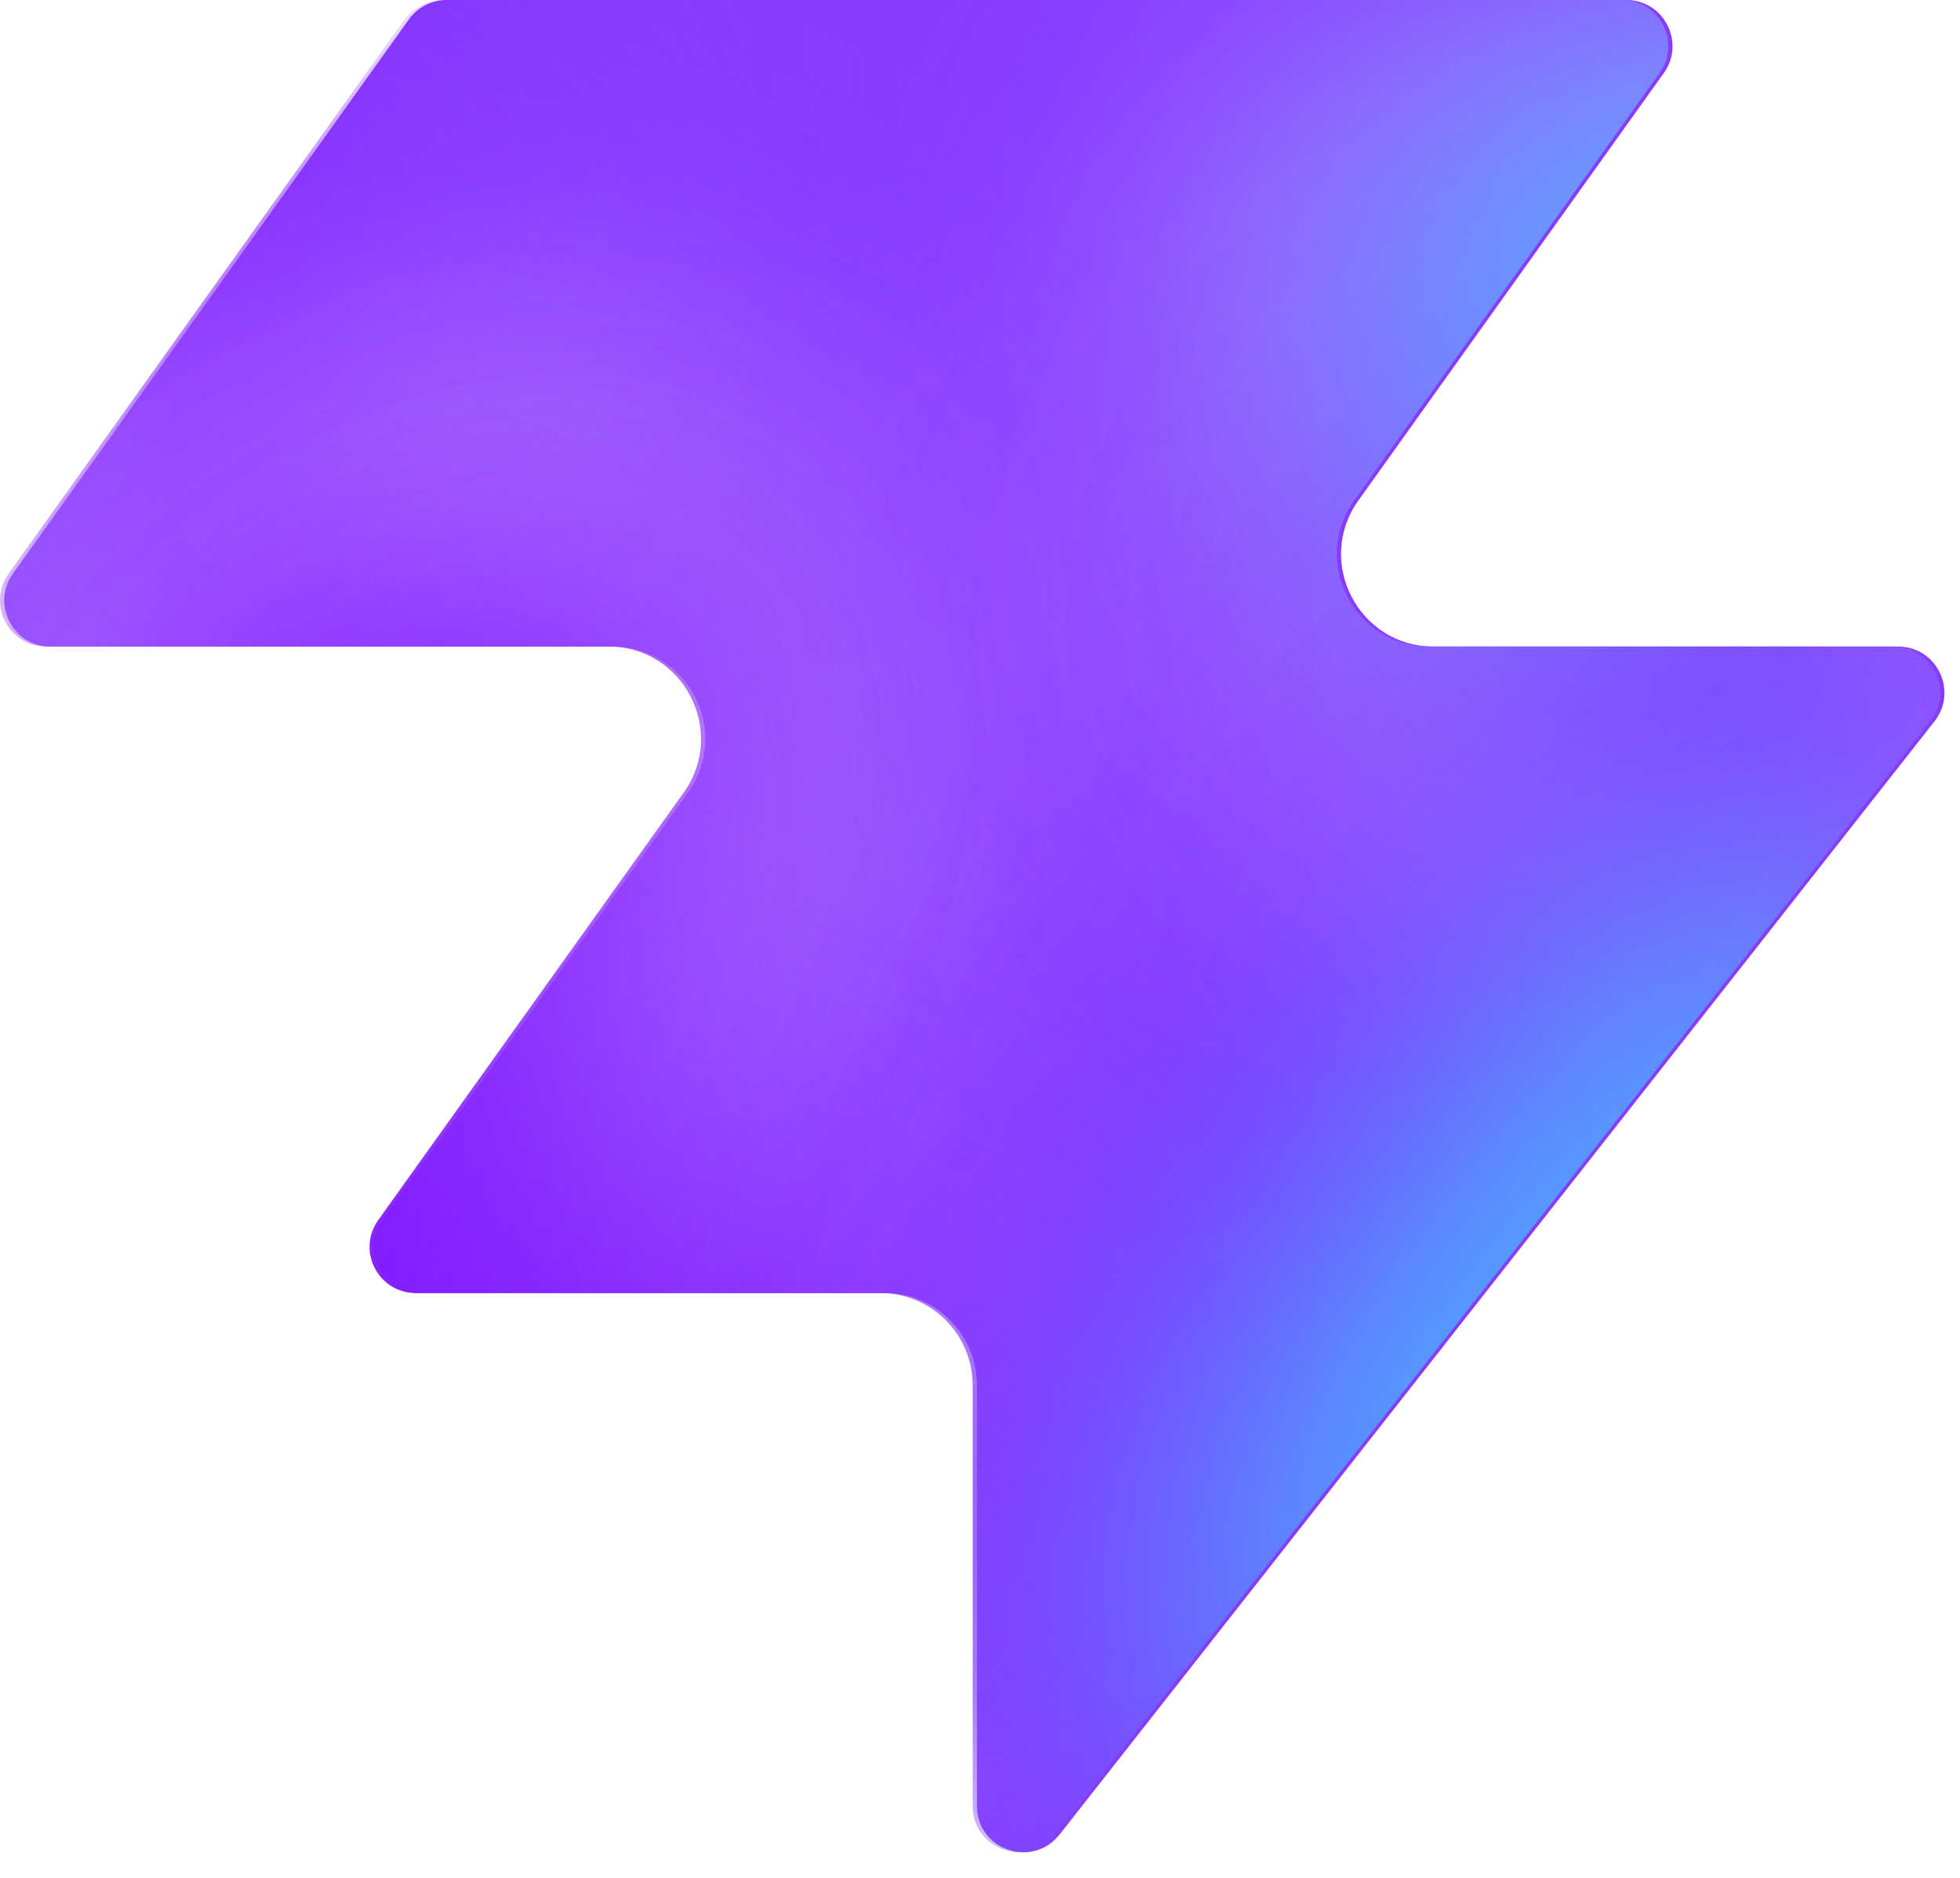
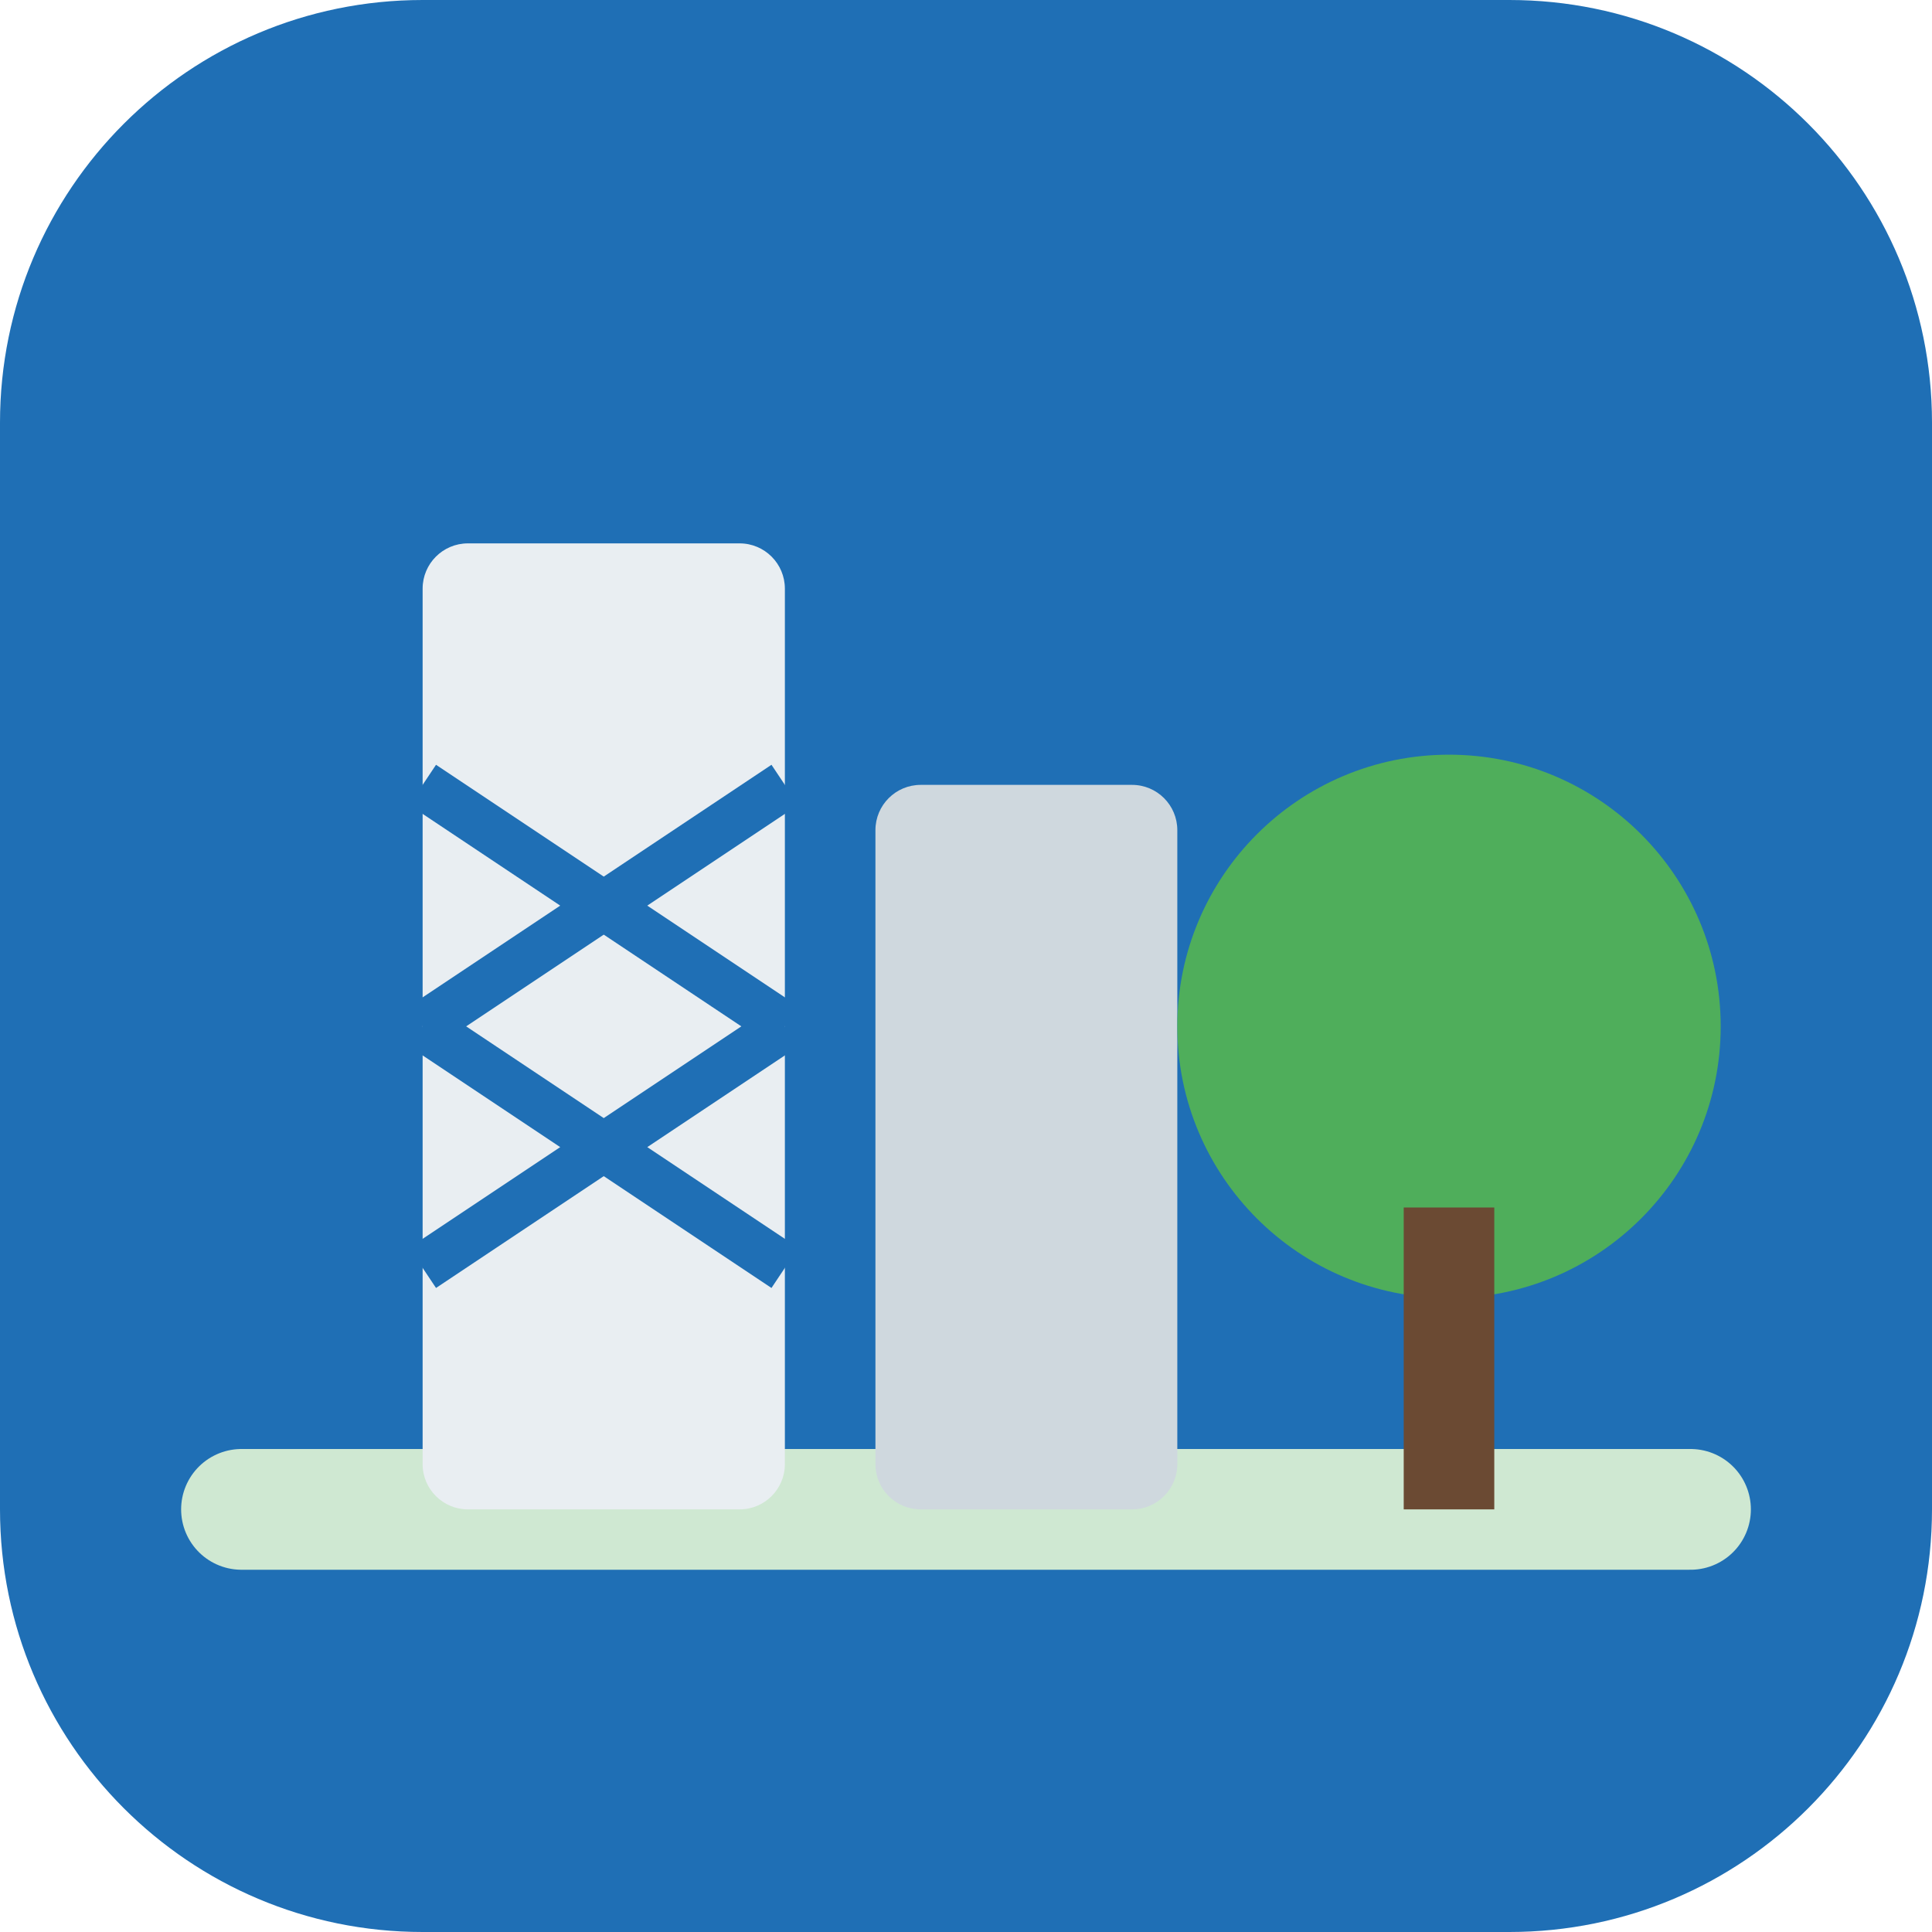
- <svg xmlns="http://www.w3.org/2000/svg" width="48" height="46" fill="none" viewBox="0 0 48 46">
-   <path fill="#863bff" d="M25.946 44.938c-.664.845-2.021.375-2.021-.698V33.937a2.26 2.26 0 0 0-2.262-2.262H10.287c-.92 0-1.456-1.04-.92-1.788l7.48-10.471c1.07-1.497 0-3.578-1.842-3.578H1.237c-.92 0-1.456-1.04-.92-1.788L10.013.474c.214-.297.556-.474.92-.474h28.894c.92 0 1.456 1.04.92 1.788l-7.48 10.471c-1.07 1.498 0 3.579 1.842 3.579h11.377c.943 0 1.473 1.088.89 1.83L25.947 44.94z" style="fill:#863bff;fill:color(display-p3 .525 .23 1);fill-opacity:1" />
-   <mask id="a" width="48" height="46" x="0" y="0" maskUnits="userSpaceOnUse" style="mask-type:alpha">
-     <path fill="#000" d="M25.842 44.938c-.664.844-2.021.375-2.021-.698V33.937a2.26 2.26 0 0 0-2.262-2.262H10.183c-.92 0-1.456-1.04-.92-1.788l7.48-10.471c1.07-1.498 0-3.579-1.842-3.579H1.133c-.92 0-1.456-1.04-.92-1.787L9.91.473c.214-.297.556-.474.92-.474h28.894c.92 0 1.456 1.04.92 1.788l-7.48 10.471c-1.07 1.498 0 3.578 1.842 3.578h11.377c.943 0 1.473 1.088.89 1.832L25.843 44.94z" style="fill:#000;fill-opacity:1" />
-   </mask>
-   <g mask="url(#a)">
-     <g filter="url(#b)">
-       <ellipse cx="5.508" cy="14.704" fill="#ede6ff" rx="5.508" ry="14.704" style="fill:#ede6ff;fill:color(display-p3 .927 .903 1);fill-opacity:1" transform="matrix(.00324 1 1 -.00324 -4.47 31.516)" />
-     </g>
-     <g filter="url(#c)">
-       <ellipse cx="10.399" cy="29.851" fill="#ede6ff" rx="10.399" ry="29.851" style="fill:#ede6ff;fill:color(display-p3 .927 .903 1);fill-opacity:1" transform="matrix(.00324 1 1 -.00324 -39.328 7.883)" />
-     </g>
-     <g filter="url(#d)">
-       <ellipse cx="5.508" cy="30.487" fill="#7e14ff" rx="5.508" ry="30.487" style="fill:#7e14ff;fill:color(display-p3 .492 .077 1);fill-opacity:1" transform="rotate(89.814 -25.913 -14.639)scale(1 -1)" />
-     </g>
-     <g filter="url(#e)">
-       <ellipse cx="5.508" cy="30.599" fill="#7e14ff" rx="5.508" ry="30.599" style="fill:#7e14ff;fill:color(display-p3 .492 .077 1);fill-opacity:1" transform="rotate(89.814 -32.644 -3.334)scale(1 -1)" />
-     </g>
-     <g filter="url(#f)">
-       <ellipse cx="5.508" cy="30.599" fill="#7e14ff" rx="5.508" ry="30.599" style="fill:#7e14ff;fill:color(display-p3 .492 .077 1);fill-opacity:1" transform="matrix(.00324 1 1 -.00324 -34.34 30.47)" />
-     </g>
-     <g filter="url(#g)">
-       <ellipse cx="14.072" cy="22.078" fill="#ede6ff" rx="14.072" ry="22.078" style="fill:#ede6ff;fill:color(display-p3 .927 .903 1);fill-opacity:1" transform="rotate(93.35 24.506 48.493)scale(-1 1)" />
-     </g>
-     <g filter="url(#h)">
-       <ellipse cx="3.47" cy="21.501" fill="#7e14ff" rx="3.47" ry="21.501" style="fill:#7e14ff;fill:color(display-p3 .492 .077 1);fill-opacity:1" transform="rotate(89.009 28.708 47.59)scale(-1 1)" />
-     </g>
-     <g filter="url(#i)">
-       <ellipse cx="3.47" cy="21.501" fill="#7e14ff" rx="3.47" ry="21.501" style="fill:#7e14ff;fill:color(display-p3 .492 .077 1);fill-opacity:1" transform="rotate(89.009 28.708 47.59)scale(-1 1)" />
-     </g>
-     <g filter="url(#j)">
-       <ellipse cx=".387" cy="8.972" fill="#7e14ff" rx="4.407" ry="29.108" style="fill:#7e14ff;fill:color(display-p3 .492 .077 1);fill-opacity:1" transform="rotate(39.51 .387 8.972)" />
-     </g>
-     <g filter="url(#k)">
-       <ellipse cx="47.523" cy="-6.092" fill="#7e14ff" rx="4.407" ry="29.108" style="fill:#7e14ff;fill:color(display-p3 .492 .077 1);fill-opacity:1" transform="rotate(37.892 47.523 -6.092)" />
-     </g>
-     <g filter="url(#l)">
-       <ellipse cx="41.412" cy="6.333" fill="#47bfff" rx="5.971" ry="9.665" style="fill:#47bfff;fill:color(display-p3 .28 .748 1);fill-opacity:1" transform="rotate(37.892 41.412 6.333)" />
-     </g>
-     <g filter="url(#m)">
-       <ellipse cx="-1.879" cy="38.332" fill="#7e14ff" rx="4.407" ry="29.108" style="fill:#7e14ff;fill:color(display-p3 .492 .077 1);fill-opacity:1" transform="rotate(37.892 -1.88 38.332)" />
-     </g>
-     <g filter="url(#n)">
-       <ellipse cx="-1.879" cy="38.332" fill="#7e14ff" rx="4.407" ry="29.108" style="fill:#7e14ff;fill:color(display-p3 .492 .077 1);fill-opacity:1" transform="rotate(37.892 -1.88 38.332)" />
-     </g>
-     <g filter="url(#o)">
-       <ellipse cx="35.651" cy="29.907" fill="#7e14ff" rx="4.407" ry="29.108" style="fill:#7e14ff;fill:color(display-p3 .492 .077 1);fill-opacity:1" transform="rotate(37.892 35.651 29.907)" />
-     </g>
-     <g filter="url(#p)">
-       <ellipse cx="38.418" cy="32.4" fill="#47bfff" rx="5.971" ry="15.297" style="fill:#47bfff;fill:color(display-p3 .28 .748 1);fill-opacity:1" transform="rotate(37.892 38.418 32.4)" />
-     </g>
-   </g>
-   <defs>
-     <filter id="b" width="60.045" height="41.654" x="-19.77" y="16.149" color-interpolation-filters="sRGB" filterUnits="userSpaceOnUse">
-       <feFlood flood-opacity="0" result="BackgroundImageFix" />
-       <feBlend in="SourceGraphic" in2="BackgroundImageFix" result="shape" />
-       <feGaussianBlur result="effect1_foregroundBlur_2002_17158" stdDeviation="7.659" />
-     </filter>
-     <filter id="c" width="90.34" height="51.437" x="-54.613" y="-7.533" color-interpolation-filters="sRGB" filterUnits="userSpaceOnUse">
-       <feFlood flood-opacity="0" result="BackgroundImageFix" />
-       <feBlend in="SourceGraphic" in2="BackgroundImageFix" result="shape" />
-       <feGaussianBlur result="effect1_foregroundBlur_2002_17158" stdDeviation="7.659" />
-     </filter>
-     <filter id="d" width="79.355" height="29.4" x="-49.64" y="2.03" color-interpolation-filters="sRGB" filterUnits="userSpaceOnUse">
-       <feFlood flood-opacity="0" result="BackgroundImageFix" />
-       <feBlend in="SourceGraphic" in2="BackgroundImageFix" result="shape" />
-       <feGaussianBlur result="effect1_foregroundBlur_2002_17158" stdDeviation="4.596" />
-     </filter>
-     <filter id="e" width="79.579" height="29.4" x="-45.045" y="20.029" color-interpolation-filters="sRGB" filterUnits="userSpaceOnUse">
-       <feFlood flood-opacity="0" result="BackgroundImageFix" />
-       <feBlend in="SourceGraphic" in2="BackgroundImageFix" result="shape" />
-       <feGaussianBlur result="effect1_foregroundBlur_2002_17158" stdDeviation="4.596" />
-     </filter>
-     <filter id="f" width="79.579" height="29.4" x="-43.513" y="21.178" color-interpolation-filters="sRGB" filterUnits="userSpaceOnUse">
-       <feFlood flood-opacity="0" result="BackgroundImageFix" />
-       <feBlend in="SourceGraphic" in2="BackgroundImageFix" result="shape" />
-       <feGaussianBlur result="effect1_foregroundBlur_2002_17158" stdDeviation="4.596" />
-     </filter>
-     <filter id="g" width="74.749" height="58.852" x="15.756" y="-17.901" color-interpolation-filters="sRGB" filterUnits="userSpaceOnUse">
-       <feFlood flood-opacity="0" result="BackgroundImageFix" />
-       <feBlend in="SourceGraphic" in2="BackgroundImageFix" result="shape" />
-       <feGaussianBlur result="effect1_foregroundBlur_2002_17158" stdDeviation="7.659" />
-     </filter>
-     <filter id="h" width="61.377" height="25.362" x="23.548" y="2.284" color-interpolation-filters="sRGB" filterUnits="userSpaceOnUse">
-       <feFlood flood-opacity="0" result="BackgroundImageFix" />
-       <feBlend in="SourceGraphic" in2="BackgroundImageFix" result="shape" />
-       <feGaussianBlur result="effect1_foregroundBlur_2002_17158" stdDeviation="4.596" />
-     </filter>
-     <filter id="i" width="61.377" height="25.362" x="23.548" y="2.284" color-interpolation-filters="sRGB" filterUnits="userSpaceOnUse">
-       <feFlood flood-opacity="0" result="BackgroundImageFix" />
-       <feBlend in="SourceGraphic" in2="BackgroundImageFix" result="shape" />
-       <feGaussianBlur result="effect1_foregroundBlur_2002_17158" stdDeviation="4.596" />
-     </filter>
-     <filter id="j" width="56.045" height="63.649" x="-27.636" y="-22.853" color-interpolation-filters="sRGB" filterUnits="userSpaceOnUse">
-       <feFlood flood-opacity="0" result="BackgroundImageFix" />
-       <feBlend in="SourceGraphic" in2="BackgroundImageFix" result="shape" />
-       <feGaussianBlur result="effect1_foregroundBlur_2002_17158" stdDeviation="4.596" />
-     </filter>
-     <filter id="k" width="54.814" height="64.646" x="20.116" y="-38.415" color-interpolation-filters="sRGB" filterUnits="userSpaceOnUse">
-       <feFlood flood-opacity="0" result="BackgroundImageFix" />
-       <feBlend in="SourceGraphic" in2="BackgroundImageFix" result="shape" />
-       <feGaussianBlur result="effect1_foregroundBlur_2002_17158" stdDeviation="4.596" />
-     </filter>
-     <filter id="l" width="33.541" height="35.313" x="24.641" y="-11.323" color-interpolation-filters="sRGB" filterUnits="userSpaceOnUse">
-       <feFlood flood-opacity="0" result="BackgroundImageFix" />
-       <feBlend in="SourceGraphic" in2="BackgroundImageFix" result="shape" />
-       <feGaussianBlur result="effect1_foregroundBlur_2002_17158" stdDeviation="4.596" />
-     </filter>
-     <filter id="m" width="54.814" height="64.646" x="-29.286" y="6.009" color-interpolation-filters="sRGB" filterUnits="userSpaceOnUse">
-       <feFlood flood-opacity="0" result="BackgroundImageFix" />
-       <feBlend in="SourceGraphic" in2="BackgroundImageFix" result="shape" />
-       <feGaussianBlur result="effect1_foregroundBlur_2002_17158" stdDeviation="4.596" />
-     </filter>
-     <filter id="n" width="54.814" height="64.646" x="-29.286" y="6.009" color-interpolation-filters="sRGB" filterUnits="userSpaceOnUse">
-       <feFlood flood-opacity="0" result="BackgroundImageFix" />
-       <feBlend in="SourceGraphic" in2="BackgroundImageFix" result="shape" />
-       <feGaussianBlur result="effect1_foregroundBlur_2002_17158" stdDeviation="4.596" />
-     </filter>
-     <filter id="o" width="54.814" height="64.646" x="8.244" y="-2.416" color-interpolation-filters="sRGB" filterUnits="userSpaceOnUse">
-       <feFlood flood-opacity="0" result="BackgroundImageFix" />
-       <feBlend in="SourceGraphic" in2="BackgroundImageFix" result="shape" />
-       <feGaussianBlur result="effect1_foregroundBlur_2002_17158" stdDeviation="4.596" />
-     </filter>
-     <filter id="p" width="39.409" height="43.623" x="18.713" y="10.588" color-interpolation-filters="sRGB" filterUnits="userSpaceOnUse">
-       <feFlood flood-opacity="0" result="BackgroundImageFix" />
-       <feBlend in="SourceGraphic" in2="BackgroundImageFix" result="shape" />
-       <feGaussianBlur result="effect1_foregroundBlur_2002_17158" stdDeviation="4.596" />
-     </filter>
-   </defs>
+ <svg xmlns="http://www.w3.org/2000/svg" viewBox="0 0 64 64">
+   <rect width="64" height="64" rx="14" fill="#1f6fb5" />
+   <path d="M8 50h48" stroke="#cfe8d2" stroke-width="4" stroke-linecap="round" />
+   <rect x="14" y="18" width="12" height="32" rx="1.5" fill="#e9eef2" />
+   <rect x="29" y="26" width="10" height="24" rx="1.5" fill="#cfd8de" />
+   <path d="M14 26l12 8m0-8l-12 8m0 0l12 8m0-8l-12 8" stroke="#1f6fb5" stroke-width="1.6" />
+   <circle cx="48" cy="34" r="9" fill="#4fae5b" />
+   <rect x="46.5" y="40" width="3" height="10" fill="#6b4a33" />
</svg>
